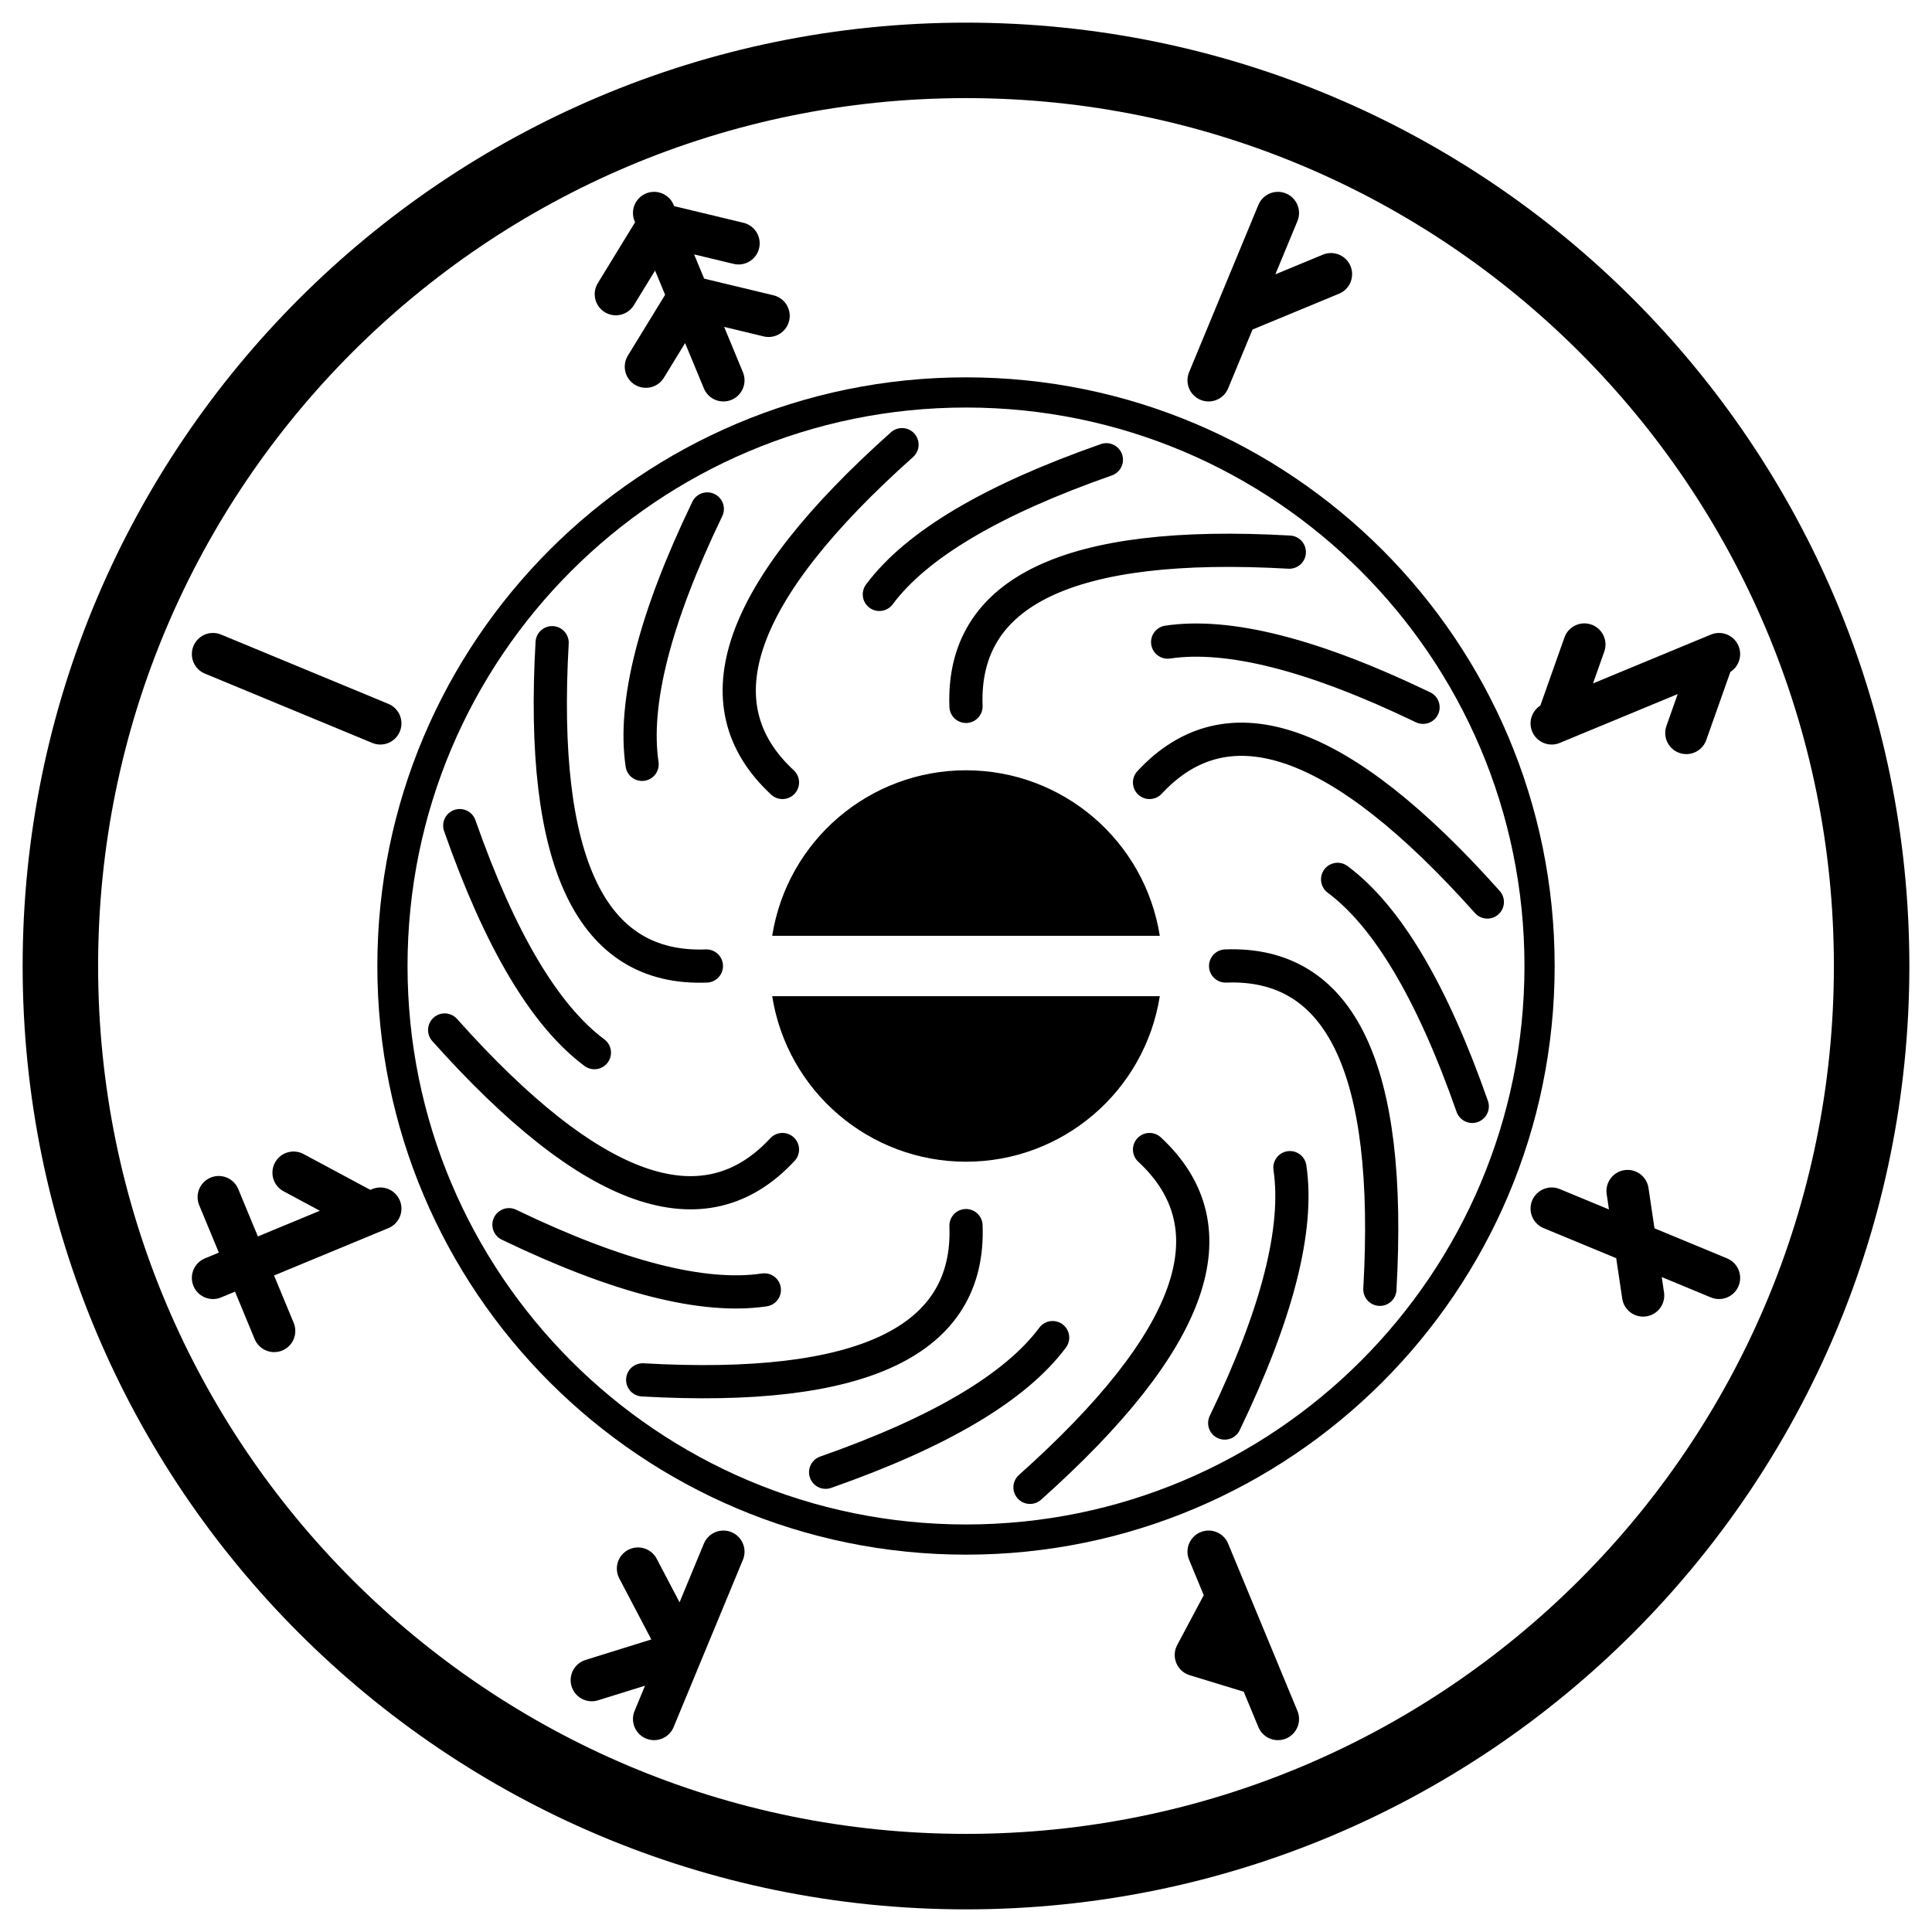
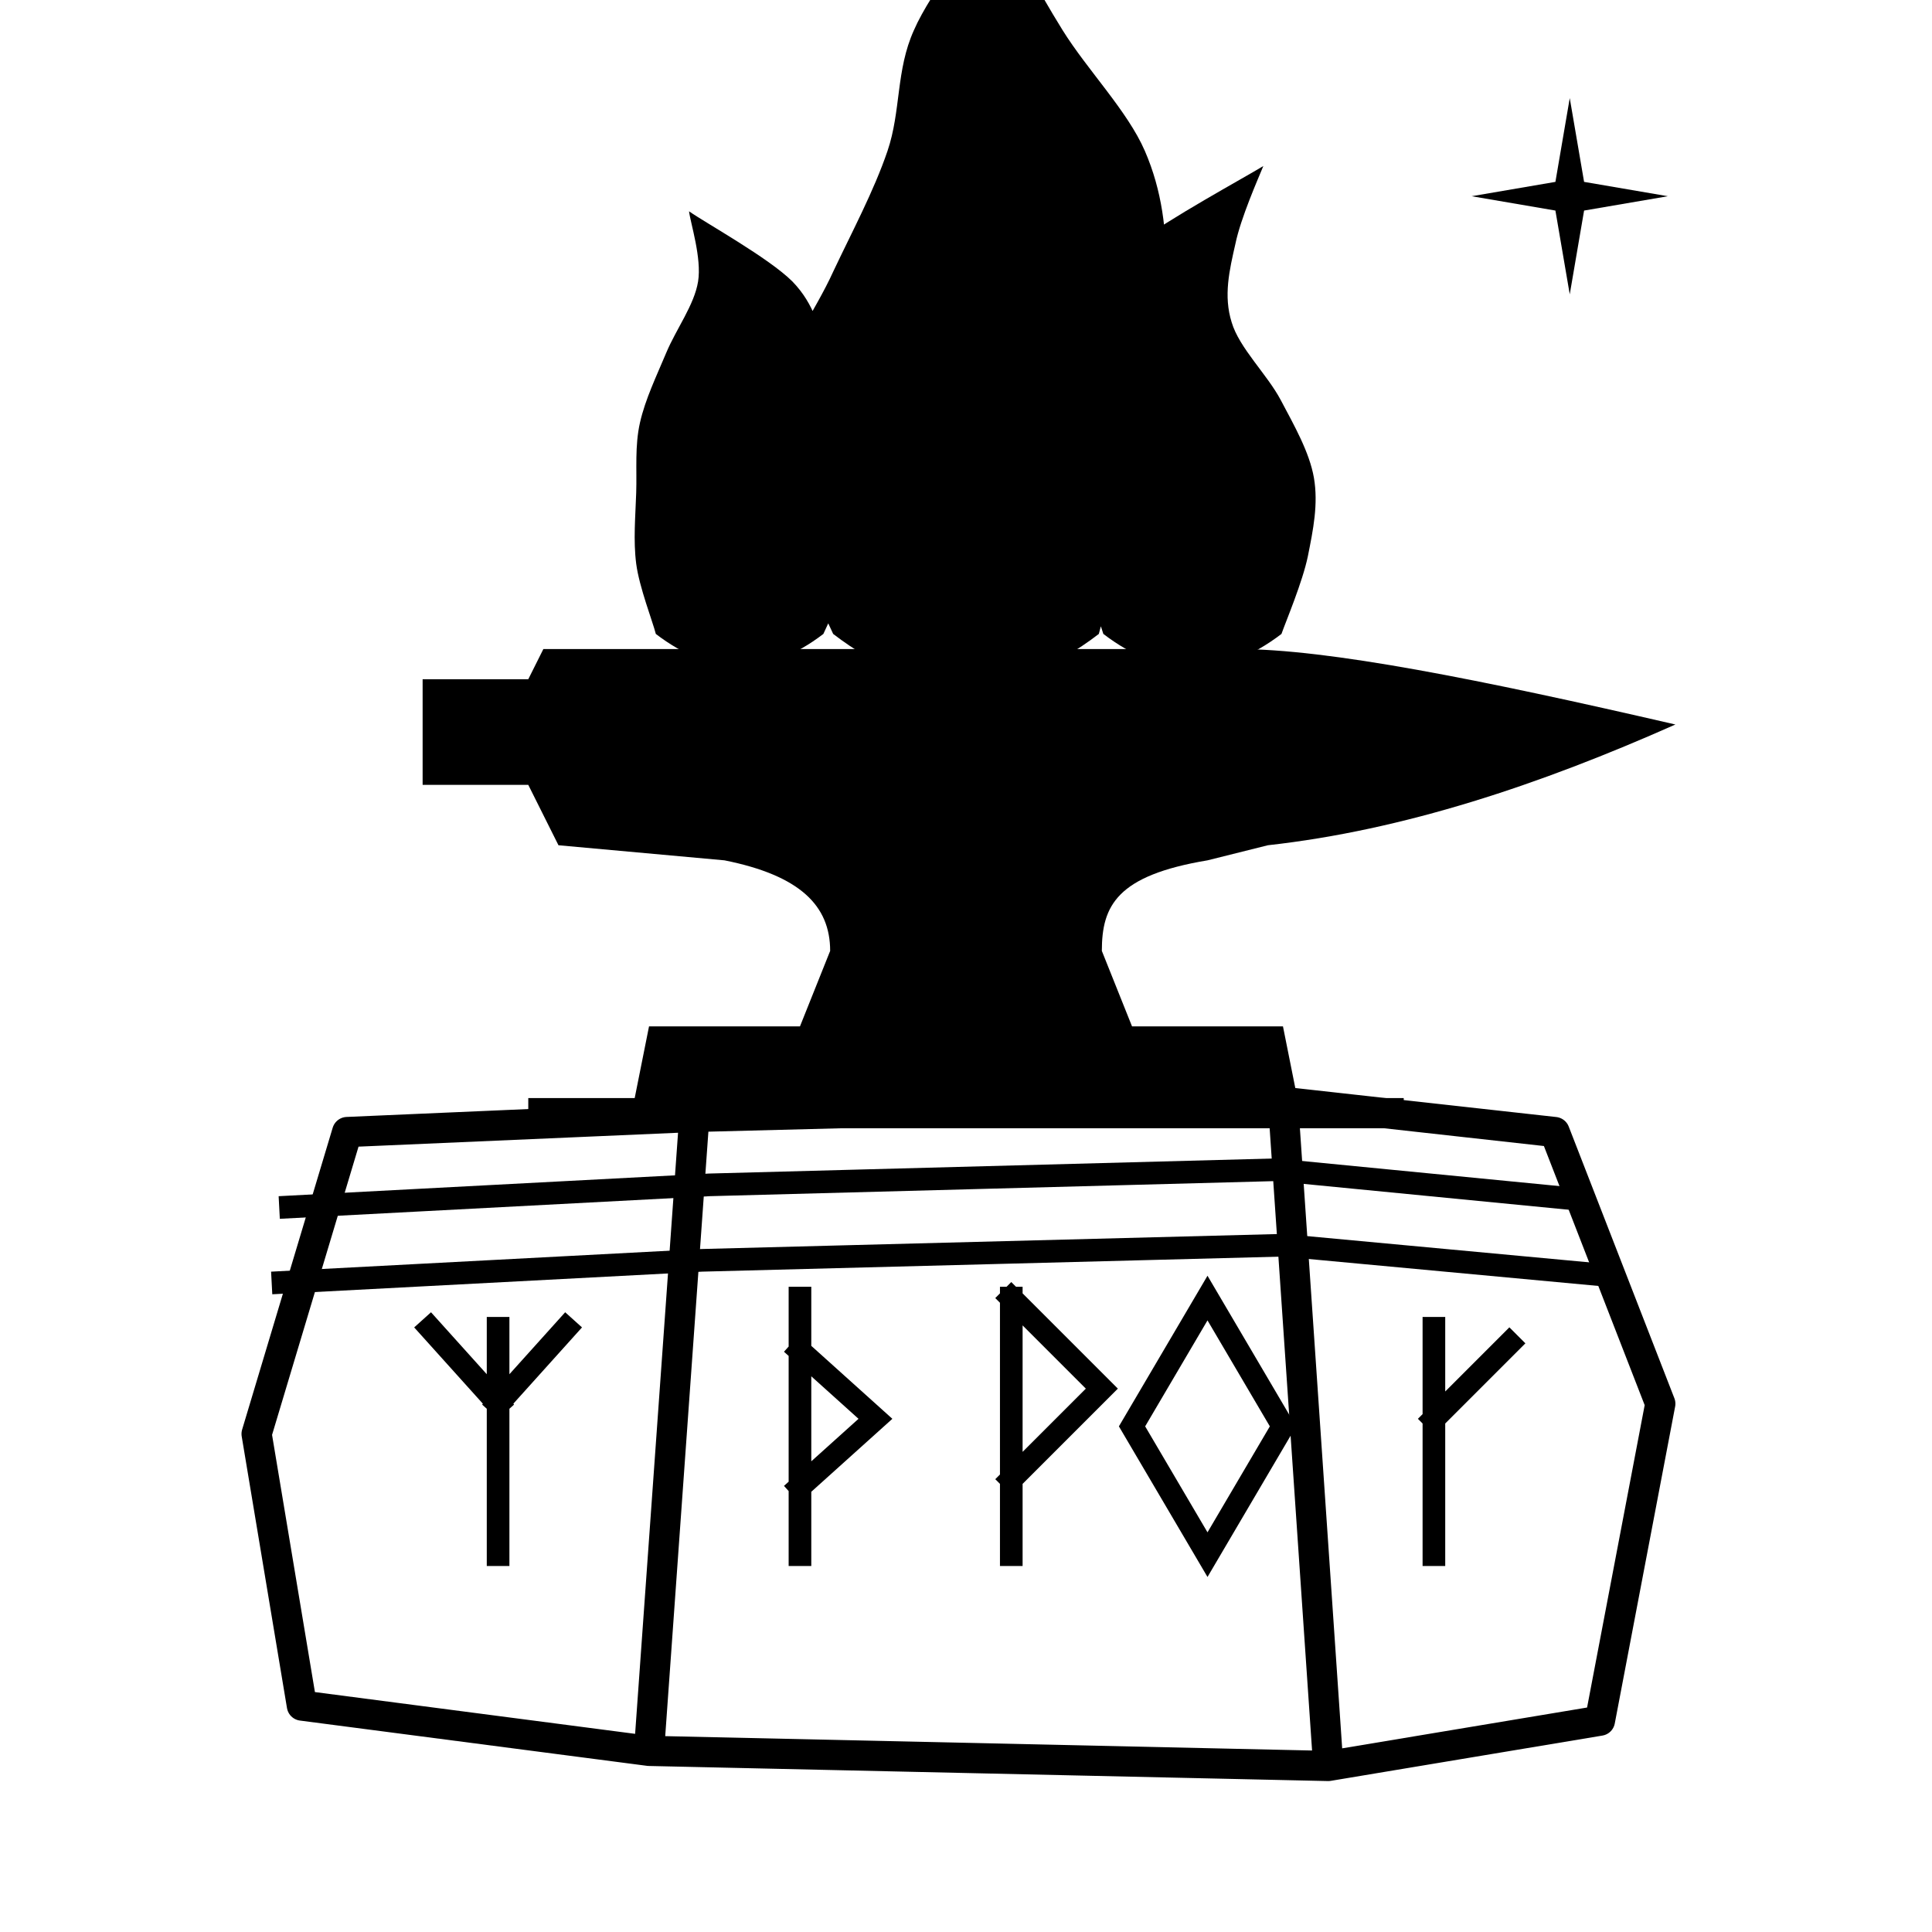
- <svg xmlns="http://www.w3.org/2000/svg" viewBox="0 0 64 64" width="64" height="64" role="img" aria-labelledby="t">
-   <g fill="none" stroke="currentColor" stroke-linecap="round" stroke-linejoin="round">
-     <circle id="disc" cx="32" cy="32" r="30" stroke-width="2.5" />
-     <circle cx="32" cy="32" r="19" />
-     <path id="furrows" stroke-width="1.1" d="M32 23.4Q31.78 17.67 42.71 18.29M38.68 21.27Q41.72 20.82 47.14 23.43M38.08 25.92Q41.98 21.71 49.27 29.88M44.31 29.13Q46.78 30.97 48.77 36.65M40.6 32Q46.33 31.78 45.71 42.71M42.73 38.68Q43.18 41.72 40.57 47.14M38.08 38.08Q42.29 41.98 34.12 49.27M34.87 44.31Q33.03 46.78 27.35 48.77M32 40.6Q32.22 46.33 21.29 45.71M25.32 42.73Q22.28 43.18 16.86 40.57M25.92 38.08Q22.02 42.29 14.73 34.12M19.69 34.87Q17.22 33.03 15.23 27.35M23.4 32Q17.67 32.22 18.29 21.29M21.27 25.32Q20.82 22.28 23.43 16.86M25.92 25.92Q21.71 22.02 29.88 14.73M29.13 19.69Q30.97 17.22 36.65 15.23" />
-     <g id="runes" stroke="currentColor" stroke-width="1.4">
-       <path class="r1" transform="rotate(22.5 32 32)" d="M32 5V11M32 8.6L34.4 6.2" />
-       <path class="r2" transform="rotate(67.5 32 32)" d="M32 5V11M32 5.2L34 7M32 10.8L30 9" />
-       <path class="r3" transform="rotate(112.5 32 32)" d="M32 5V11M30.5 8.9L33.5 7.1" />
-       <path class="r4" transform="rotate(157.5 32 32)" d="M32 5V11M32 6.6L33.7 8L32 9.4" />
-       <path class="r5" transform="rotate(202.5 32 32)" d="M32 5V11M34.4 5.4L32 7.4L34.4 9.4" />
-       <path class="r6" transform="rotate(247.5 32 32)" d="M32 5V11M29.6 6.2H34.4M32 10.6L34.2 8.8" />
-       <path class="r7" transform="rotate(292.5 32 32)" d="M32 5V11" />
-       <path class="r8" transform="rotate(337.5 32 32)" d="M32 5V11M29.8 7L32 5.4L34.2 7M29.8 9.6L32 8L34.2 9.6" />
-     </g>
+ <svg xmlns="http://www.w3.org/2000/svg" viewBox="0 0 256 256" width="256" height="256" role="img" aria-labelledby="t">
+   <defs />
+   <path d="M145.6 84.0Q128.0 97.5 110.4 84.0C109.2 81.3 105.0 73.3 103.7 68.0C102.4 62.7 101.7 57.3 102.8 52.0C103.9 46.7 108.0 41.3 110.4 36.0C112.9 30.7 115.8 25.3 117.6 20.0C119.4 14.7 118.7 9.3 121.1 4.0C123.4 -1.3 129.9 -9.3 131.7 -12.0C133.2 -9.3 137.5 -1.3 140.8 4.0C144.1 9.3 149.4 14.7 151.7 20.0C154.0 25.3 154.6 30.7 154.5 36.0C154.4 41.3 152.0 46.7 151.2 52.0C150.3 57.3 150.3 62.7 149.4 68.0C148.5 73.3 146.3 81.3 145.6 84.0ZM109.1 84.0Q98.0 92.5 86.9 84.0C86.5 82.4 84.7 77.8 84.3 74.7C83.9 71.6 84.2 68.4 84.3 65.3C84.4 62.2 84.1 59.1 84.8 56.0C85.5 52.9 87.0 49.8 88.3 46.7C89.6 43.6 92.0 40.4 92.5 37.3C93.0 34.2 91.5 29.6 91.3 28.0C93.6 29.6 101.9 34.2 105.0 37.3C108.0 40.4 108.5 43.6 109.7 46.7C111.0 49.8 111.7 52.9 112.6 56.0C113.4 59.1 114.7 62.2 114.8 65.3C114.9 68.4 114.0 71.6 113.1 74.7C112.1 77.8 109.8 82.4 109.1 84.0ZM169.8 84.0Q158.0 93.0 146.2 84.0C145.7 82.3 143.6 77.1 142.8 73.7C142.1 70.2 142.2 66.8 141.8 63.3C141.4 59.9 140.5 56.4 140.3 53.0C140.1 49.6 138.7 46.1 140.4 42.7C142.1 39.2 146.0 35.8 150.5 32.3C155.0 28.9 164.6 23.7 167.4 22.0C166.7 23.7 164.4 28.9 163.7 32.3C162.9 35.8 162.1 39.2 163.2 42.7C164.2 46.1 167.9 49.6 169.7 53.0C171.5 56.4 173.5 59.9 174.1 63.3C174.7 66.8 174.0 70.2 173.3 73.7C172.6 77.1 170.4 82.3 169.8 84.0Z" fill="currentColor" />
+   <path id="stone" d="M46 150 L92 148 L86 232 L40 226 L34 190 Z M92 148 L170 146 L176 234 L86 232 Z M170 146 L206 150 L220 186 L212 228 L176 234 Z" fill="none" stroke="currentColor" stroke-width="4" stroke-linejoin="round" />
+   <path d="M37 160 L94 157 L169 155 L210 159 M36 170 L93 167 L170 165 L213 169" fill="none" stroke="currentColor" stroke-width="3" />
+   <path d="M70 147.5 H186" fill="none" stroke="currentColor" stroke-width="4" />
+   <g fill="none" stroke="currentColor" stroke-width="3" stroke-linecap="square">
+     <path d="M9 4 V34 M9 14 L0 4 M9 14 L18 4" transform="translate(57 172)" />
+     <path d="M6 0 V34 M6 7 L16 16 L6 25" transform="translate(100 172)" />
+     <path d="M6 0 V34 M6 0 L18 12 L6 24" transform="translate(128 172)" />
+     <path d="M10 0 L20 17 L10 34 L0 17 Z" transform="translate(150 172)" />
+     <path d="M6 4 V34 M6 16 L16 6" transform="translate(184 172)" />
  </g>
-   <path fill="currentColor" d="M25.58 31A6.5 6.5 0 0 1 38.42 31ZM25.58 33A6.5 6.5 0 0 0 38.42 33Z" />
+   <path id="anvil" d="M56 90 H70 L72 86 H164 C176 86 196 90 222 96 C204 104 186 110 168 112 L160 114 C148 116 146 120 146 126 L150 136 H170 L172 146 H84 L86 136 H106 L110 126 C110 120 106 116 96 114 L74 112 L70 104 H56 Z" fill="currentColor" />
+   <path class="" d="M208 13 L209.9 24.1 L221 26 L209.9 27.9 L208 39 L206.1 27.9 L195 26 L206.1 24.1 Z" fill="currentColor" />
</svg>
